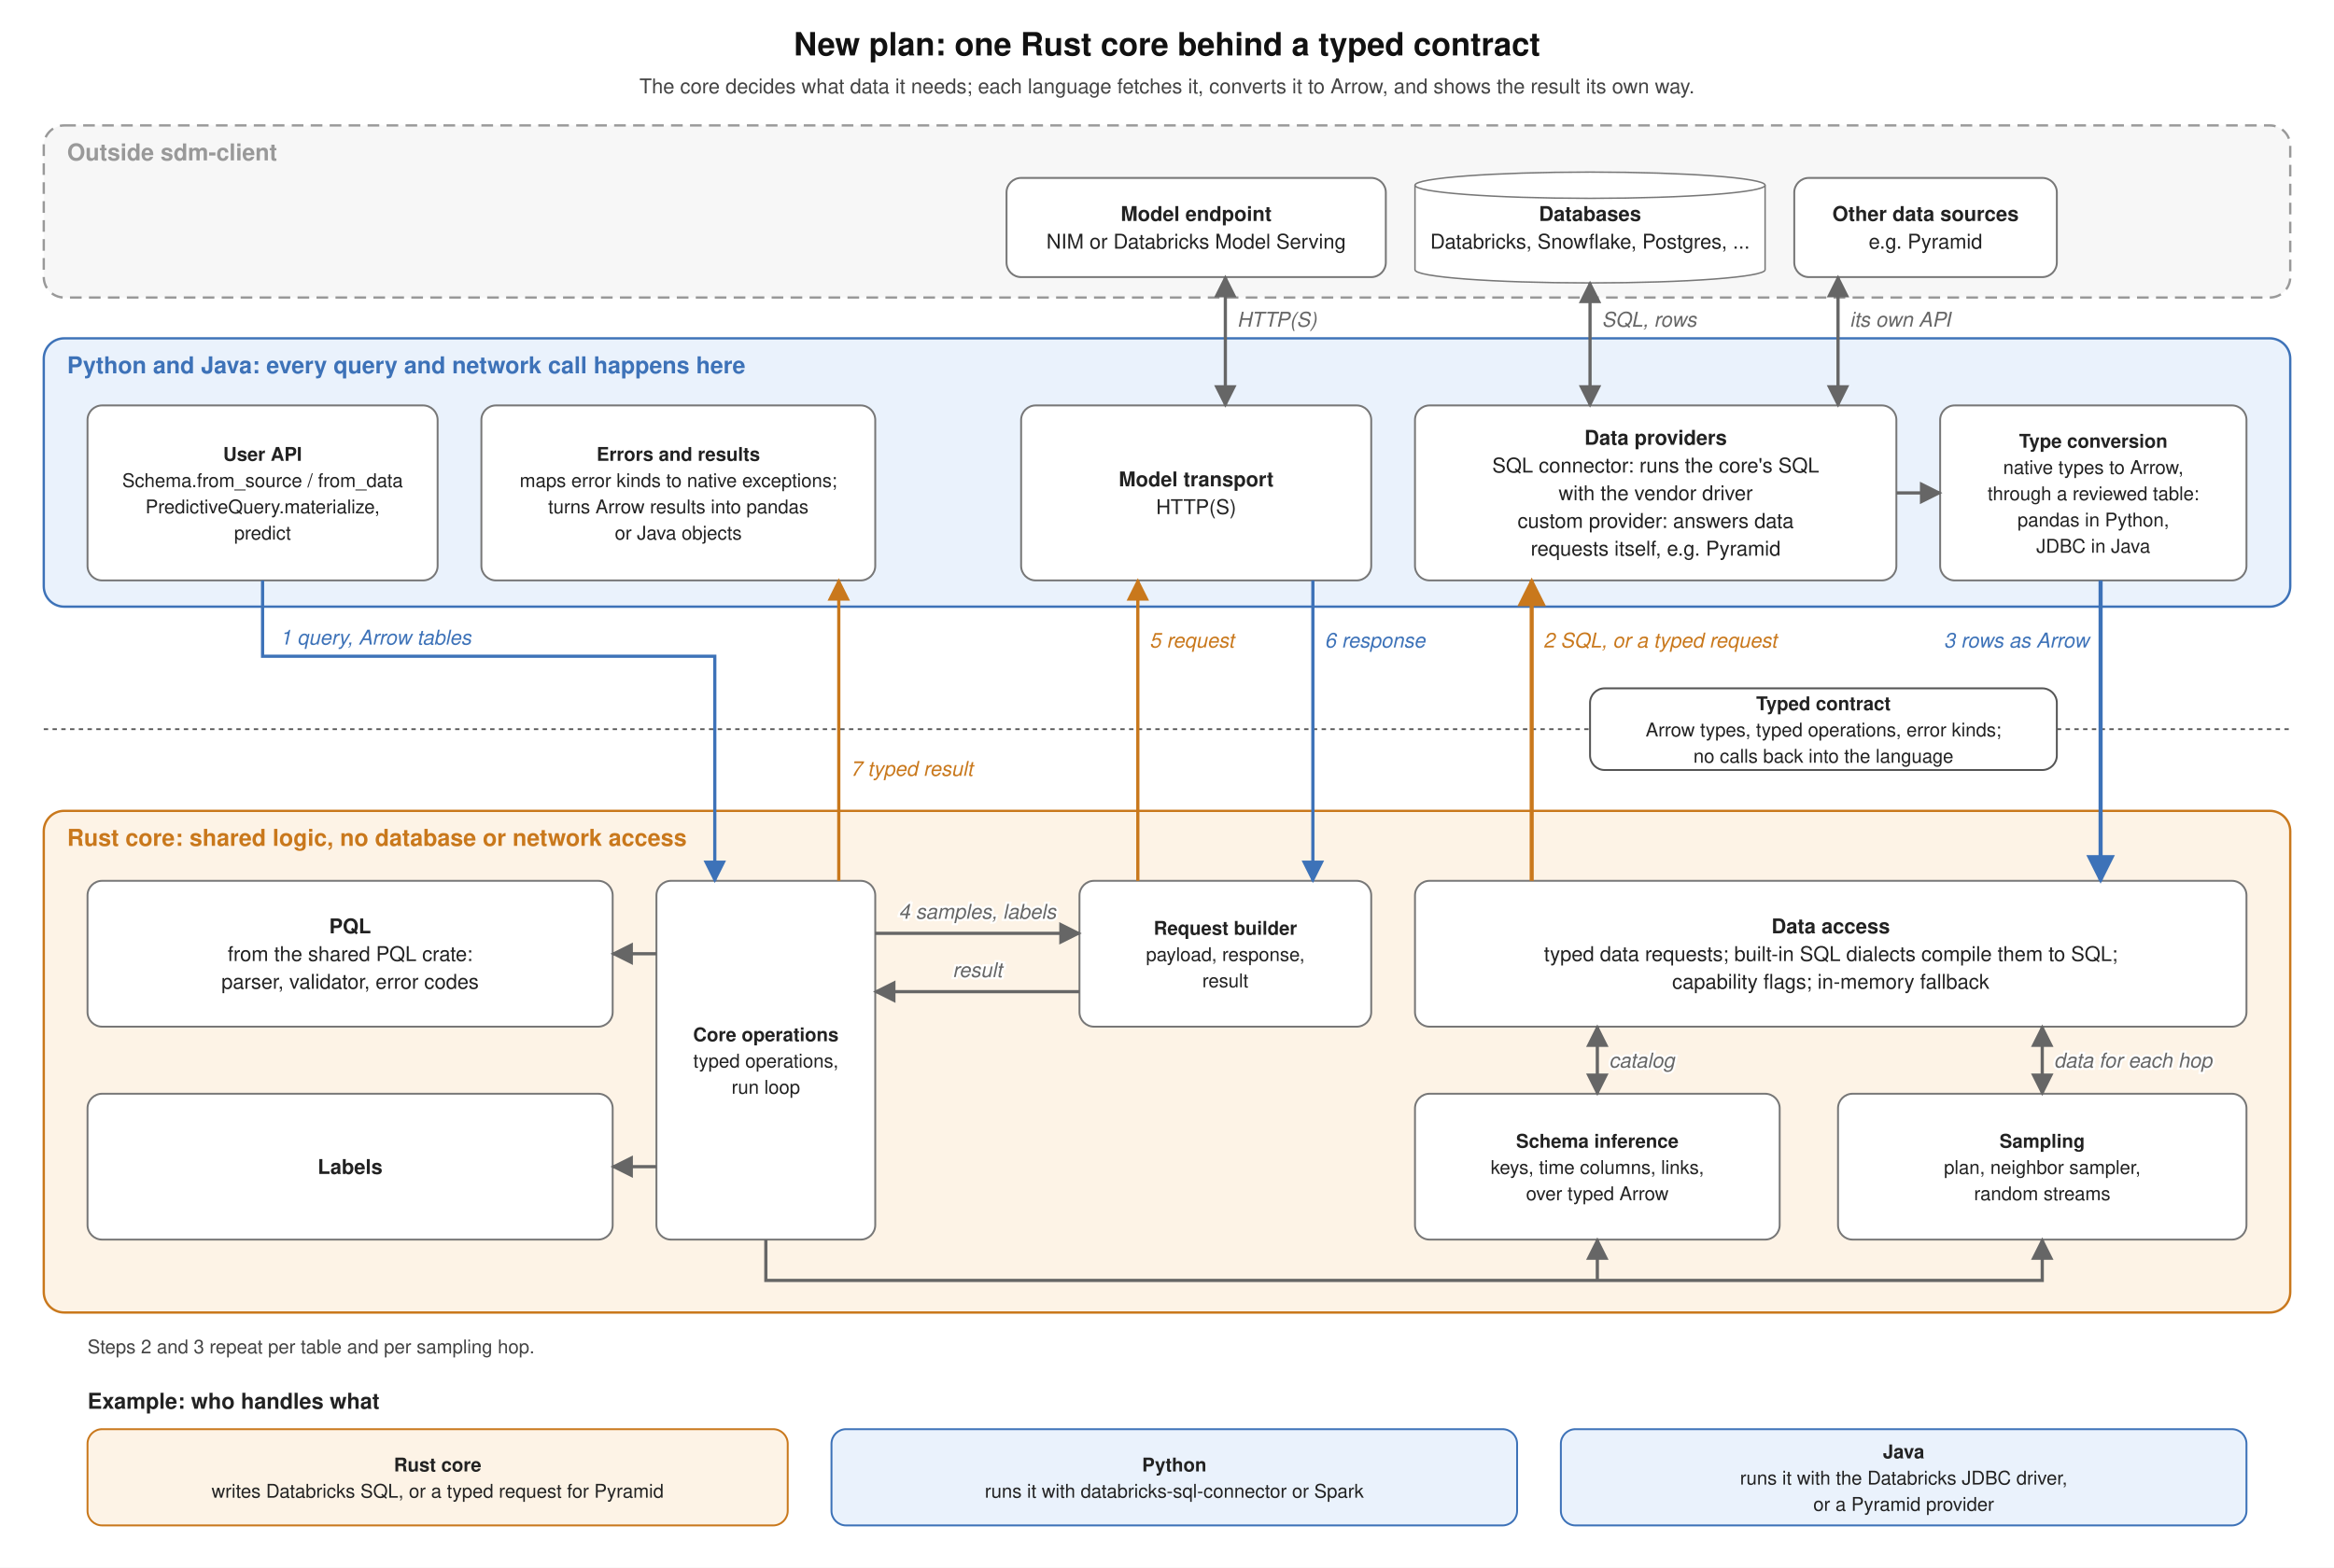
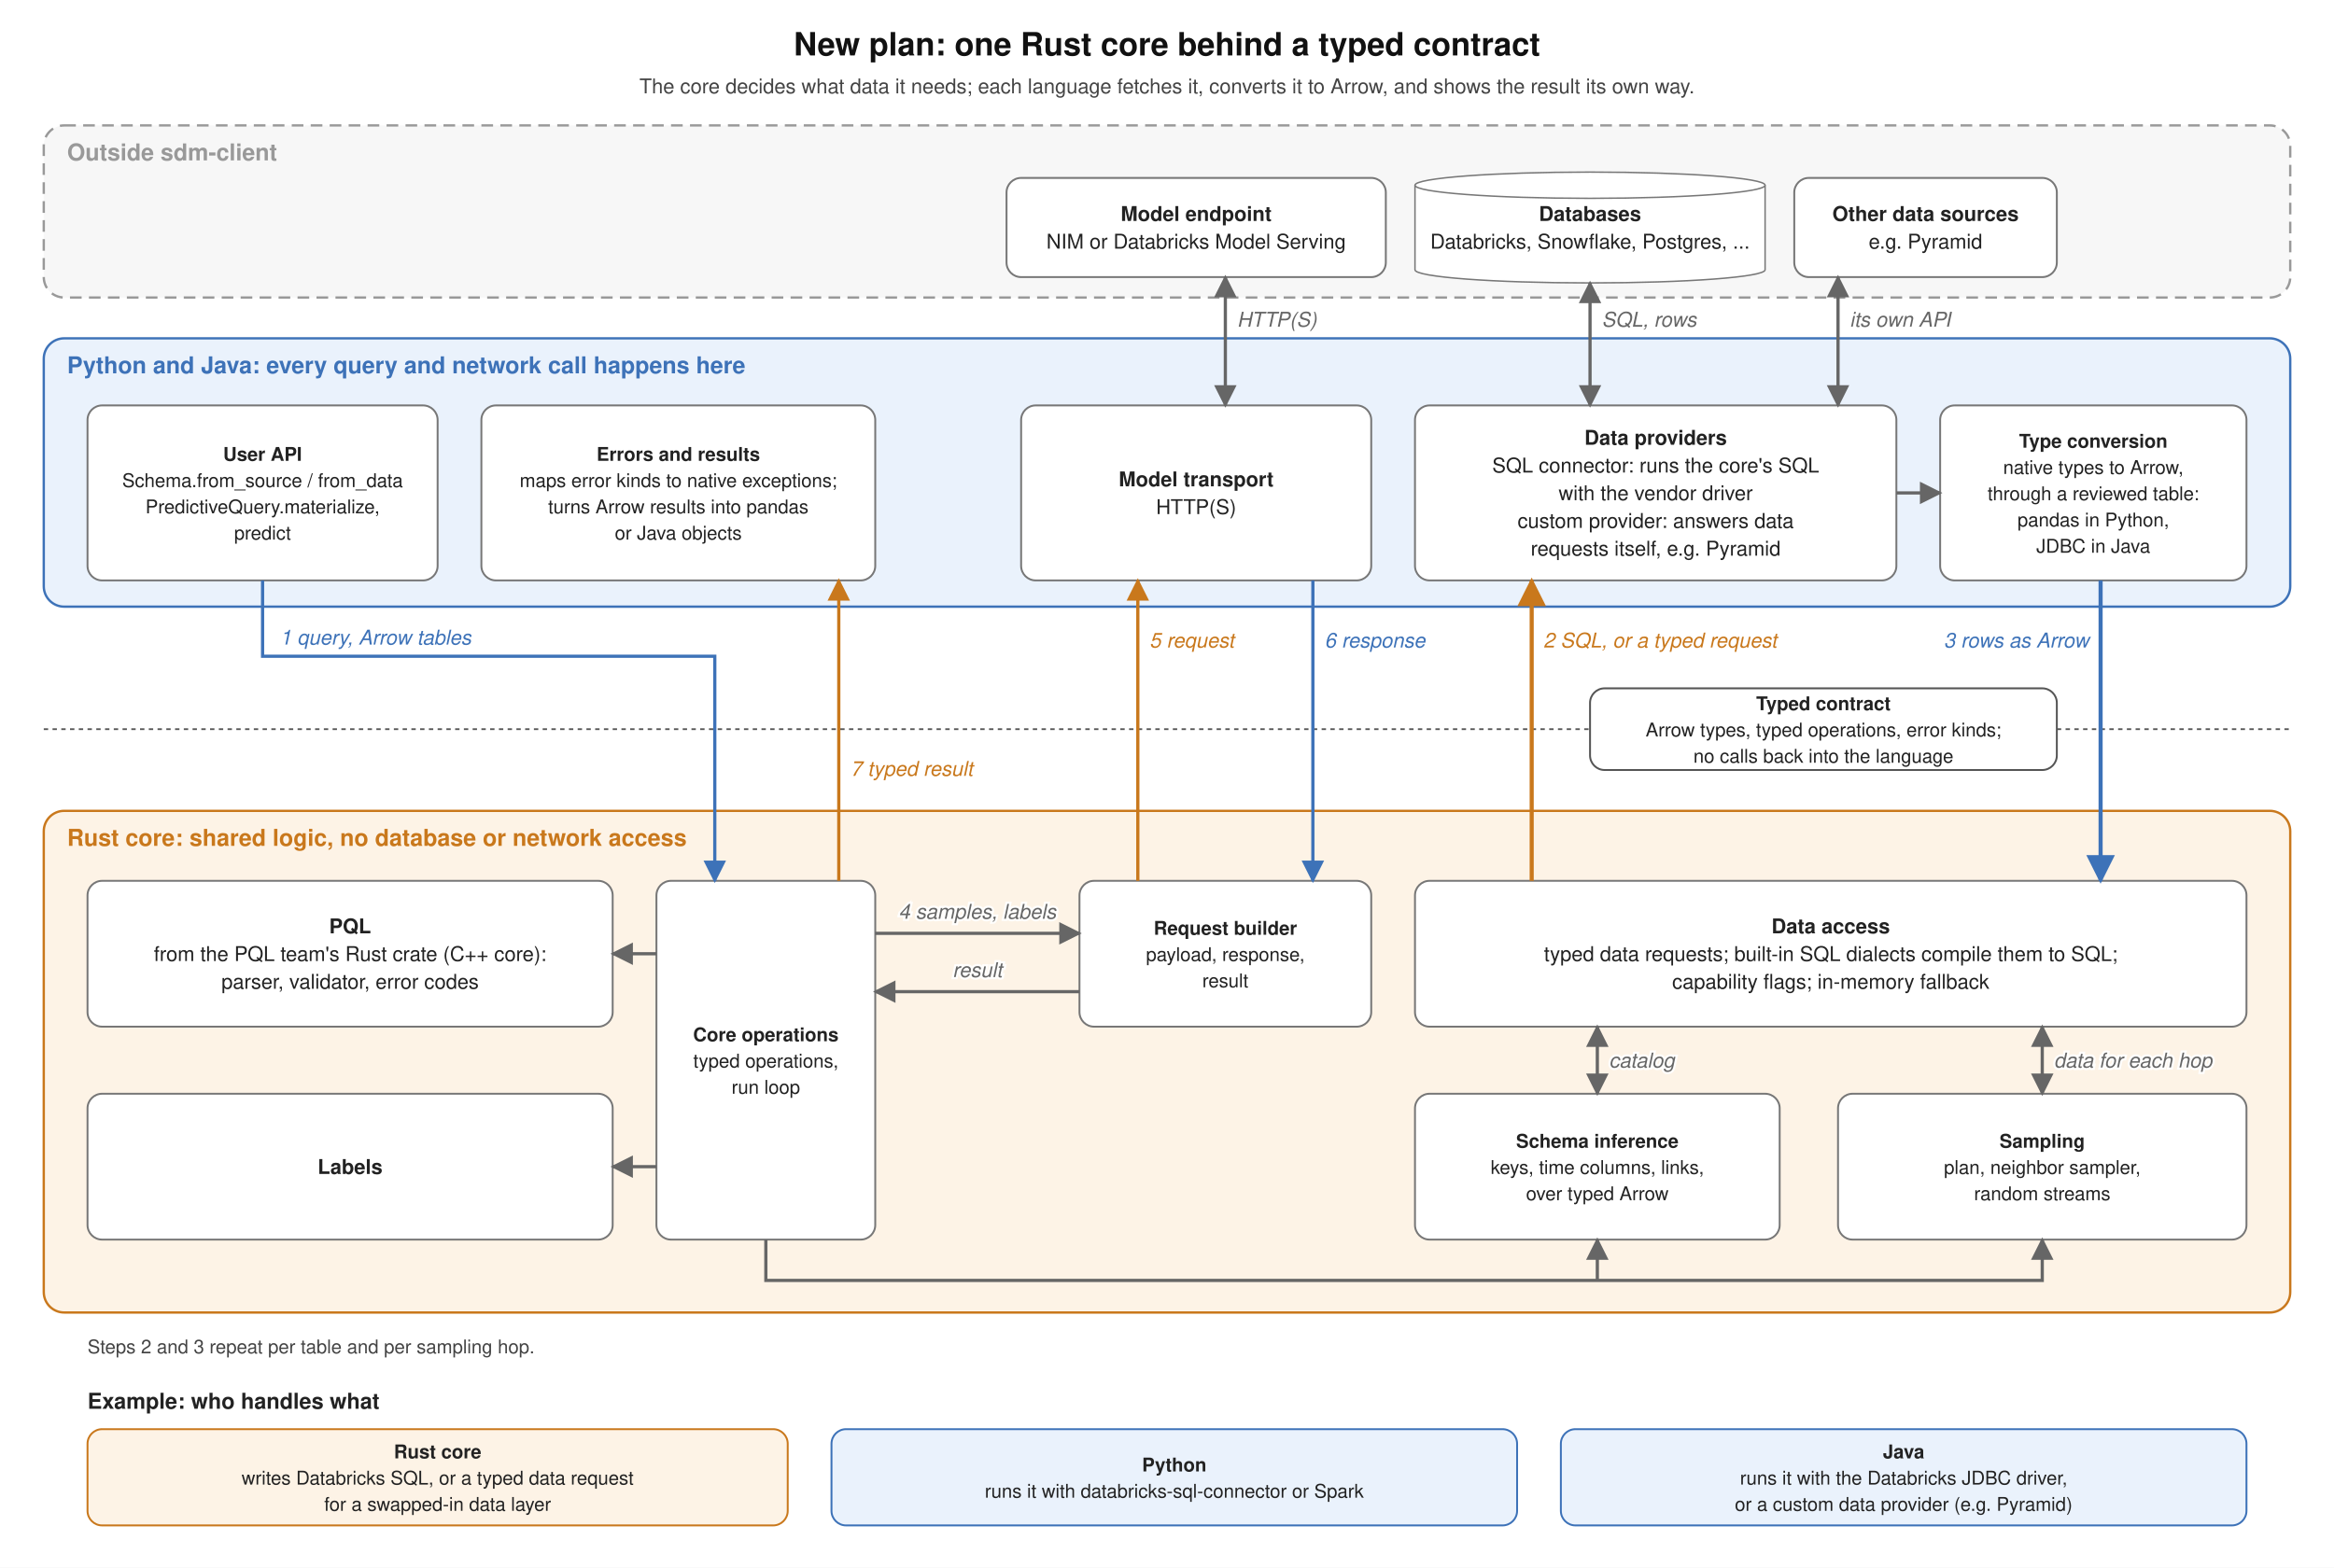
<svg xmlns="http://www.w3.org/2000/svg" width="1600" height="1075" viewBox="0 0 1600 1075" font-family="Helvetica, Arial, sans-serif">
  <defs>
    <marker id="eo" viewBox="0 0 10 10" refX="9" refY="5" markerWidth="7" markerHeight="7" orient="auto">
      <path d="M0,0 L10,5 L0,10 z" fill="#c9781c" />
    </marker>
    <marker id="so" viewBox="0 0 10 10" refX="1" refY="5" markerWidth="7" markerHeight="7" orient="auto">
      <path d="M10,0 L0,5 L10,10 z" fill="#c9781c" />
    </marker>
    <marker id="eb" viewBox="0 0 10 10" refX="9" refY="5" markerWidth="7" markerHeight="7" orient="auto">
      <path d="M0,0 L10,5 L0,10 z" fill="#3d72b8" />
    </marker>
    <marker id="sb" viewBox="0 0 10 10" refX="1" refY="5" markerWidth="7" markerHeight="7" orient="auto">
      <path d="M10,0 L0,5 L10,10 z" fill="#3d72b8" />
    </marker>
    <marker id="eg" viewBox="0 0 10 10" refX="9" refY="5" markerWidth="7" markerHeight="7" orient="auto">
      <path d="M0,0 L10,5 L0,10 z" fill="#666666" />
    </marker>
    <marker id="sg" viewBox="0 0 10 10" refX="1" refY="5" markerWidth="7" markerHeight="7" orient="auto">
      <path d="M10,0 L0,5 L10,10 z" fill="#666666" />
    </marker>
  </defs>
  <rect width="1600" height="1075" fill="#ffffff" />
  <text x="800.0" y="38" font-size="22" font-weight="bold" text-anchor="middle" fill="#111">New plan: one Rust core behind a typed contract</text>
  <text x="800.0" y="64" font-size="14" text-anchor="middle" fill="#444">The core decides what data it needs; each language fetches it, converts it to Arrow, and shows the result its own way.</text>
  <rect x="30" y="86" width="1540" height="118" rx="14" fill="#f7f7f7" stroke="#999999" stroke-width="1.6" stroke-dasharray="8,5" />
  <rect x="30" y="232" width="1540" height="184" rx="14" fill="#eaf2fc" stroke="#3d72b8" stroke-width="1.6" />
  <rect x="30" y="556" width="1540" height="344" rx="14" fill="#fdf3e6" stroke="#c9781c" stroke-width="1.6" />
  <rect x="690" y="122" width="260" height="68" rx="10" fill="#ffffff" stroke="#777" stroke-width="1.3" />
  <text x="820.0" y="151.5" font-size="14" font-weight="bold" text-anchor="middle" fill="#222">Model endpoint</text>
  <text x="820.0" y="170.5" font-size="14" font-weight="normal" text-anchor="middle" fill="#222">NIM or Databricks Model Serving</text>
  <path d="M970,127 A120.0,9 0 0,1 1210,127 L1210,185 A120.0,9 0 0,1 970,185 Z" fill="#ffffff" stroke="#777" />
  <path d="M970,127 A120.0,9 0 0,0 1210,127" fill="none" stroke="#777" />
  <text x="1090.0" y="151.5" font-size="14" font-weight="bold" text-anchor="middle" fill="#222">Databases</text>
  <text x="1090.0" y="170.5" font-size="14" font-weight="normal" text-anchor="middle" fill="#222">Databricks, Snowflake, Postgres, ...</text>
  <rect x="1230" y="122" width="180" height="68" rx="10" fill="#ffffff" stroke="#777" stroke-width="1.3" />
  <text x="1320.0" y="151.5" font-size="14" font-weight="bold" text-anchor="middle" fill="#222">Other data sources</text>
  <text x="1320.0" y="170.5" font-size="14" font-weight="normal" text-anchor="middle" fill="#222">e.g. Pyramid</text>
  <rect x="60" y="278" width="240" height="120" rx="10" fill="#ffffff" stroke="#777" stroke-width="1.3" />
  <text x="180.0" y="316.0" font-size="13" font-weight="bold" text-anchor="middle" fill="#222">User API</text>
  <text x="180.0" y="334.0" font-size="13" font-weight="normal" text-anchor="middle" fill="#222">Schema.from_source / from_data</text>
  <text x="180.0" y="352.0" font-size="13" font-weight="normal" text-anchor="middle" fill="#222">PredictiveQuery.materialize,</text>
  <text x="180.0" y="370.0" font-size="13" font-weight="normal" text-anchor="middle" fill="#222">predict</text>
  <rect x="330" y="278" width="270" height="120" rx="10" fill="#ffffff" stroke="#777" stroke-width="1.3" />
  <text x="465.0" y="316.0" font-size="13" font-weight="bold" text-anchor="middle" fill="#222">Errors and results</text>
  <text x="465.0" y="334.0" font-size="13" font-weight="normal" text-anchor="middle" fill="#222">maps error kinds to native exceptions;</text>
  <text x="465.0" y="352.0" font-size="13" font-weight="normal" text-anchor="middle" fill="#222">turns Arrow results into pandas</text>
  <text x="465.0" y="370.0" font-size="13" font-weight="normal" text-anchor="middle" fill="#222">or Java objects</text>
  <rect x="700" y="278" width="240" height="120" rx="10" fill="#ffffff" stroke="#777" stroke-width="1.3" />
  <text x="820.0" y="333.5" font-size="14" font-weight="bold" text-anchor="middle" fill="#222">Model transport</text>
  <text x="820.0" y="352.5" font-size="14" font-weight="normal" text-anchor="middle" fill="#222">HTTP(S)</text>
  <rect x="970" y="278" width="330" height="120" rx="10" fill="#ffffff" stroke="#777" stroke-width="1.3" />
  <text x="1135.0" y="305.0" font-size="14" font-weight="bold" text-anchor="middle" fill="#222">Data providers</text>
  <text x="1135.0" y="324.0" font-size="14" font-weight="normal" text-anchor="middle" fill="#222">SQL connector: runs the core's SQL</text>
  <text x="1135.0" y="343.0" font-size="14" font-weight="normal" text-anchor="middle" fill="#222">with the vendor driver</text>
  <text x="1135.0" y="362.0" font-size="14" font-weight="normal" text-anchor="middle" fill="#222">custom provider: answers data</text>
  <text x="1135.0" y="381.0" font-size="14" font-weight="normal" text-anchor="middle" fill="#222">requests itself, e.g. Pyramid</text>
  <rect x="1330" y="278" width="210" height="120" rx="10" fill="#ffffff" stroke="#777" stroke-width="1.3" />
  <text x="1435.0" y="307.0" font-size="13" font-weight="bold" text-anchor="middle" fill="#222">Type conversion</text>
  <text x="1435.0" y="325.0" font-size="13" font-weight="normal" text-anchor="middle" fill="#222">native types to Arrow,</text>
  <text x="1435.0" y="343.0" font-size="13" font-weight="normal" text-anchor="middle" fill="#222">through a reviewed table:</text>
  <text x="1435.0" y="361.0" font-size="13" font-weight="normal" text-anchor="middle" fill="#222">pandas in Python,</text>
  <text x="1435.0" y="379.0" font-size="13" font-weight="normal" text-anchor="middle" fill="#222">JDBC in Java</text>
  <line x1="30" y1="500" x2="1570" y2="500" stroke="#555" stroke-width="1.2" stroke-dasharray="3,3" />
  <rect x="1090" y="472" width="320" height="56" rx="10" fill="#ffffff" stroke="#555" stroke-width="1.3" />
  <text x="1250.0" y="487.0" font-size="13" font-weight="bold" text-anchor="middle" fill="#222">Typed contract</text>
  <text x="1250.0" y="505.0" font-size="13" font-weight="normal" text-anchor="middle" fill="#222">Arrow types, typed operations, error kinds;</text>
  <text x="1250.0" y="523.0" font-size="13" font-weight="normal" text-anchor="middle" fill="#222">no calls back into the language</text>
  <rect x="450" y="604" width="150" height="246" rx="10" fill="#ffffff" stroke="#777" stroke-width="1.3" />
  <text x="525.0" y="714.0" font-size="13" font-weight="bold" text-anchor="middle" fill="#222">Core operations</text>
  <text x="525.0" y="732.0" font-size="13" font-weight="normal" text-anchor="middle" fill="#222">typed operations,</text>
  <text x="525.0" y="750.0" font-size="13" font-weight="normal" text-anchor="middle" fill="#222">run loop</text>
  <rect x="60" y="604" width="360" height="100" rx="10" fill="#ffffff" stroke="#777" stroke-width="1.3" />
  <text x="240.0" y="640.0" font-size="14" font-weight="bold" text-anchor="middle" fill="#222">PQL</text>
-   <text x="240.0" y="659.0" font-size="14" font-weight="normal" text-anchor="middle" fill="#222">from the shared PQL crate:</text>
+   <text x="240.0" y="659.0" font-size="14" font-weight="normal" text-anchor="middle" fill="#222">from the PQL team's Rust crate (C++ core):</text>
  <text x="240.0" y="678.0" font-size="14" font-weight="normal" text-anchor="middle" fill="#222">parser, validator, error codes</text>
  <rect x="60" y="750" width="360" height="100" rx="10" fill="#ffffff" stroke="#777" stroke-width="1.3" />
  <text x="240.0" y="805.0" font-size="14" font-weight="bold" text-anchor="middle" fill="#222">Labels</text>
  <rect x="740" y="604" width="200" height="100" rx="10" fill="#ffffff" stroke="#777" stroke-width="1.3" />
  <text x="840.0" y="641.0" font-size="13" font-weight="bold" text-anchor="middle" fill="#222">Request builder</text>
  <text x="840.0" y="659.0" font-size="13" font-weight="normal" text-anchor="middle" fill="#222">payload, response,</text>
  <text x="840.0" y="677.0" font-size="13" font-weight="normal" text-anchor="middle" fill="#222">result</text>
  <rect x="970" y="604" width="570" height="100" rx="10" fill="#ffffff" stroke="#777" stroke-width="1.3" />
  <text x="1255.0" y="640.0" font-size="14" font-weight="bold" text-anchor="middle" fill="#222">Data access</text>
  <text x="1255.0" y="659.0" font-size="14" font-weight="normal" text-anchor="middle" fill="#222">typed data requests; built-in SQL dialects compile them to SQL;</text>
  <text x="1255.0" y="678.0" font-size="14" font-weight="normal" text-anchor="middle" fill="#222">capability flags; in-memory fallback</text>
  <rect x="970" y="750" width="250" height="100" rx="10" fill="#ffffff" stroke="#777" stroke-width="1.3" />
  <text x="1095.0" y="787.0" font-size="13" font-weight="bold" text-anchor="middle" fill="#222">Schema inference</text>
  <text x="1095.0" y="805.0" font-size="13" font-weight="normal" text-anchor="middle" fill="#222">keys, time columns, links,</text>
  <text x="1095.0" y="823.0" font-size="13" font-weight="normal" text-anchor="middle" fill="#222">over typed Arrow</text>
  <rect x="1260" y="750" width="280" height="100" rx="10" fill="#ffffff" stroke="#777" stroke-width="1.3" />
  <text x="1400.0" y="787.0" font-size="13" font-weight="bold" text-anchor="middle" fill="#222">Sampling</text>
  <text x="1400.0" y="805.0" font-size="13" font-weight="normal" text-anchor="middle" fill="#222">plan, neighbor sampler,</text>
  <text x="1400.0" y="823.0" font-size="13" font-weight="normal" text-anchor="middle" fill="#222">random streams</text>
  <path d="M840,278 L840,190" fill="none" stroke="#666666" stroke-width="2.2" marker-end="url(#eg)" marker-start="url(#sg)" />
  <path d="M1090,278 L1090,194" fill="none" stroke="#666666" stroke-width="2.2" marker-end="url(#eg)" marker-start="url(#sg)" />
  <path d="M1260,278 L1260,190" fill="none" stroke="#666666" stroke-width="2.2" marker-end="url(#eg)" marker-start="url(#sg)" />
  <path d="M1300,338 L1330,338" fill="none" stroke="#666666" stroke-width="2.2" marker-end="url(#eg)" />
  <path d="M180,398 L180,450 L490,450 L490,604" fill="none" stroke="#3d72b8" stroke-width="2.2" marker-end="url(#eb)" />
  <path d="M575,604 L575,398" fill="none" stroke="#c9781c" stroke-width="2.2" marker-end="url(#eo)" />
  <path d="M1050,604 L1050,398" fill="none" stroke="#c9781c" stroke-width="2.8" marker-end="url(#eo)" />
  <path d="M1440,398 L1440,604" fill="none" stroke="#3d72b8" stroke-width="2.8" marker-end="url(#eb)" />
  <path d="M450,654 L420,654" fill="none" stroke="#666666" stroke-width="2.2" marker-end="url(#eg)" />
  <path d="M450,800 L420,800" fill="none" stroke="#666666" stroke-width="2.2" marker-end="url(#eg)" />
  <path d="M525,850 L525,878 L1400,878 L1400,850" fill="none" stroke="#666666" stroke-width="2.2" marker-end="url(#eg)" />
  <path d="M1095,878 L1095,850" fill="none" stroke="#666666" stroke-width="2.2" marker-end="url(#eg)" />
  <path d="M1095,750 L1095,704" fill="none" stroke="#666666" stroke-width="2.2" marker-end="url(#eg)" marker-start="url(#sg)" />
  <path d="M1400,750 L1400,704" fill="none" stroke="#666666" stroke-width="2.2" marker-end="url(#eg)" marker-start="url(#sg)" />
  <path d="M600,640 L740,640" fill="none" stroke="#666666" stroke-width="2.2" marker-end="url(#eg)" />
  <path d="M740,680 L600,680" fill="none" stroke="#666666" stroke-width="2.2" marker-end="url(#eg)" />
  <path d="M780,604 L780,398" fill="none" stroke="#c9781c" stroke-width="2.2" marker-end="url(#eo)" />
  <path d="M900,398 L900,604" fill="none" stroke="#3d72b8" stroke-width="2.2" marker-end="url(#eb)" />
  <text x="60" y="928" font-size="13" fill="#444">Steps 2 and 3 repeat per table and per sampling hop.</text>
  <text x="60" y="966" font-size="15" font-weight="bold" fill="#222">Example: who handles what</text>
  <rect x="60" y="980" width="480" height="66" rx="10" fill="#fdf3e6" stroke="#c9781c" stroke-width="1.3" />
-   <text x="300.0" y="1009.0" font-size="13" font-weight="bold" text-anchor="middle" fill="#222">Rust core</text>
-   <text x="300.0" y="1027.0" font-size="13" font-weight="normal" text-anchor="middle" fill="#222">writes Databricks SQL, or a typed request for Pyramid</text>
+   <text x="300.0" y="1000.0" font-size="13" font-weight="bold" text-anchor="middle" fill="#222">Rust core</text>
+   <text x="300.0" y="1018.0" font-size="13" font-weight="normal" text-anchor="middle" fill="#222">writes Databricks SQL, or a typed data request</text>
+   <text x="300.0" y="1036.0" font-size="13" font-weight="normal" text-anchor="middle" fill="#222">for a swapped-in data layer</text>
  <rect x="570" y="980" width="470" height="66" rx="10" fill="#eaf2fc" stroke="#3d72b8" stroke-width="1.3" />
  <text x="805.0" y="1009.0" font-size="13" font-weight="bold" text-anchor="middle" fill="#222">Python</text>
  <text x="805.0" y="1027.0" font-size="13" font-weight="normal" text-anchor="middle" fill="#222">runs it with databricks-sql-connector or Spark</text>
  <rect x="1070" y="980" width="470" height="66" rx="10" fill="#eaf2fc" stroke="#3d72b8" stroke-width="1.3" />
  <text x="1305.0" y="1000.0" font-size="13" font-weight="bold" text-anchor="middle" fill="#222">Java</text>
  <text x="1305.0" y="1018.0" font-size="13" font-weight="normal" text-anchor="middle" fill="#222">runs it with the Databricks JDBC driver,</text>
-   <text x="1305.0" y="1036.0" font-size="13" font-weight="normal" text-anchor="middle" fill="#222">or a Pyramid provider</text>
+   <text x="1305.0" y="1036.0" font-size="13" font-weight="normal" text-anchor="middle" fill="#222">or a custom data provider (e.g. Pyramid)</text>
  <text x="46" y="110" font-size="16" font-weight="bold" fill="#999999" stroke="#f7f7f7" stroke-width="6" stroke-linejoin="round" paint-order="stroke">Outside sdm-client</text>
  <text x="46" y="256" font-size="16" font-weight="bold" fill="#3d72b8" stroke="#eaf2fc" stroke-width="6" stroke-linejoin="round" paint-order="stroke">Python and Java: every query and network call happens here</text>
  <text x="46" y="580" font-size="16" font-weight="bold" fill="#c9781c" stroke="#fdf3e6" stroke-width="6" stroke-linejoin="round" paint-order="stroke">Rust core: shared logic, no database or network access</text>
  <text x="848" y="224" font-size="14" fill="#666666" text-anchor="start" font-style="italic" stroke="#ffffff" stroke-opacity="0.9" stroke-width="3" paint-order="stroke">HTTP(S)</text>
  <text x="1098" y="224" font-size="14" fill="#666666" text-anchor="start" font-style="italic" stroke="#ffffff" stroke-opacity="0.9" stroke-width="3" paint-order="stroke">SQL, rows</text>
  <text x="1268" y="224" font-size="14" fill="#666666" text-anchor="start" font-style="italic" stroke="#ffffff" stroke-opacity="0.9" stroke-width="3" paint-order="stroke">its own API</text>
  <text x="192" y="442" font-size="14" fill="#3d72b8" text-anchor="start" font-style="italic" stroke="#ffffff" stroke-opacity="0.9" stroke-width="3" paint-order="stroke">1  query, Arrow tables</text>
  <text x="583" y="532" font-size="14" fill="#c9781c" text-anchor="start" font-style="italic" stroke="#ffffff" stroke-opacity="0.9" stroke-width="3" paint-order="stroke">7  typed result</text>
  <text x="1058" y="444" font-size="14" fill="#c9781c" text-anchor="start" font-style="italic" stroke="#ffffff" stroke-opacity="0.9" stroke-width="3" paint-order="stroke">2  SQL, or a typed request</text>
  <text x="1432" y="444" font-size="14" fill="#3d72b8" text-anchor="end" font-style="italic" stroke="#ffffff" stroke-opacity="0.9" stroke-width="3" paint-order="stroke">3  rows as Arrow</text>
  <text x="1103" y="732" font-size="14" fill="#666666" text-anchor="start" font-style="italic" stroke="#ffffff" stroke-opacity="0.9" stroke-width="3" paint-order="stroke">catalog</text>
  <text x="1408" y="732" font-size="14" fill="#666666" text-anchor="start" font-style="italic" stroke="#ffffff" stroke-opacity="0.9" stroke-width="3" paint-order="stroke">data for each hop</text>
  <text x="670" y="630" font-size="14" fill="#666666" text-anchor="middle" font-style="italic" stroke="#ffffff" stroke-opacity="0.9" stroke-width="3" paint-order="stroke">4  samples, labels</text>
  <text x="670" y="670" font-size="14" fill="#666666" text-anchor="middle" font-style="italic" stroke="#ffffff" stroke-opacity="0.9" stroke-width="3" paint-order="stroke">result</text>
  <text x="788" y="444" font-size="14" fill="#c9781c" text-anchor="start" font-style="italic" stroke="#ffffff" stroke-opacity="0.9" stroke-width="3" paint-order="stroke">5  request</text>
  <text x="908" y="444" font-size="14" fill="#3d72b8" text-anchor="start" font-style="italic" stroke="#ffffff" stroke-opacity="0.9" stroke-width="3" paint-order="stroke">6  response</text>
</svg>
